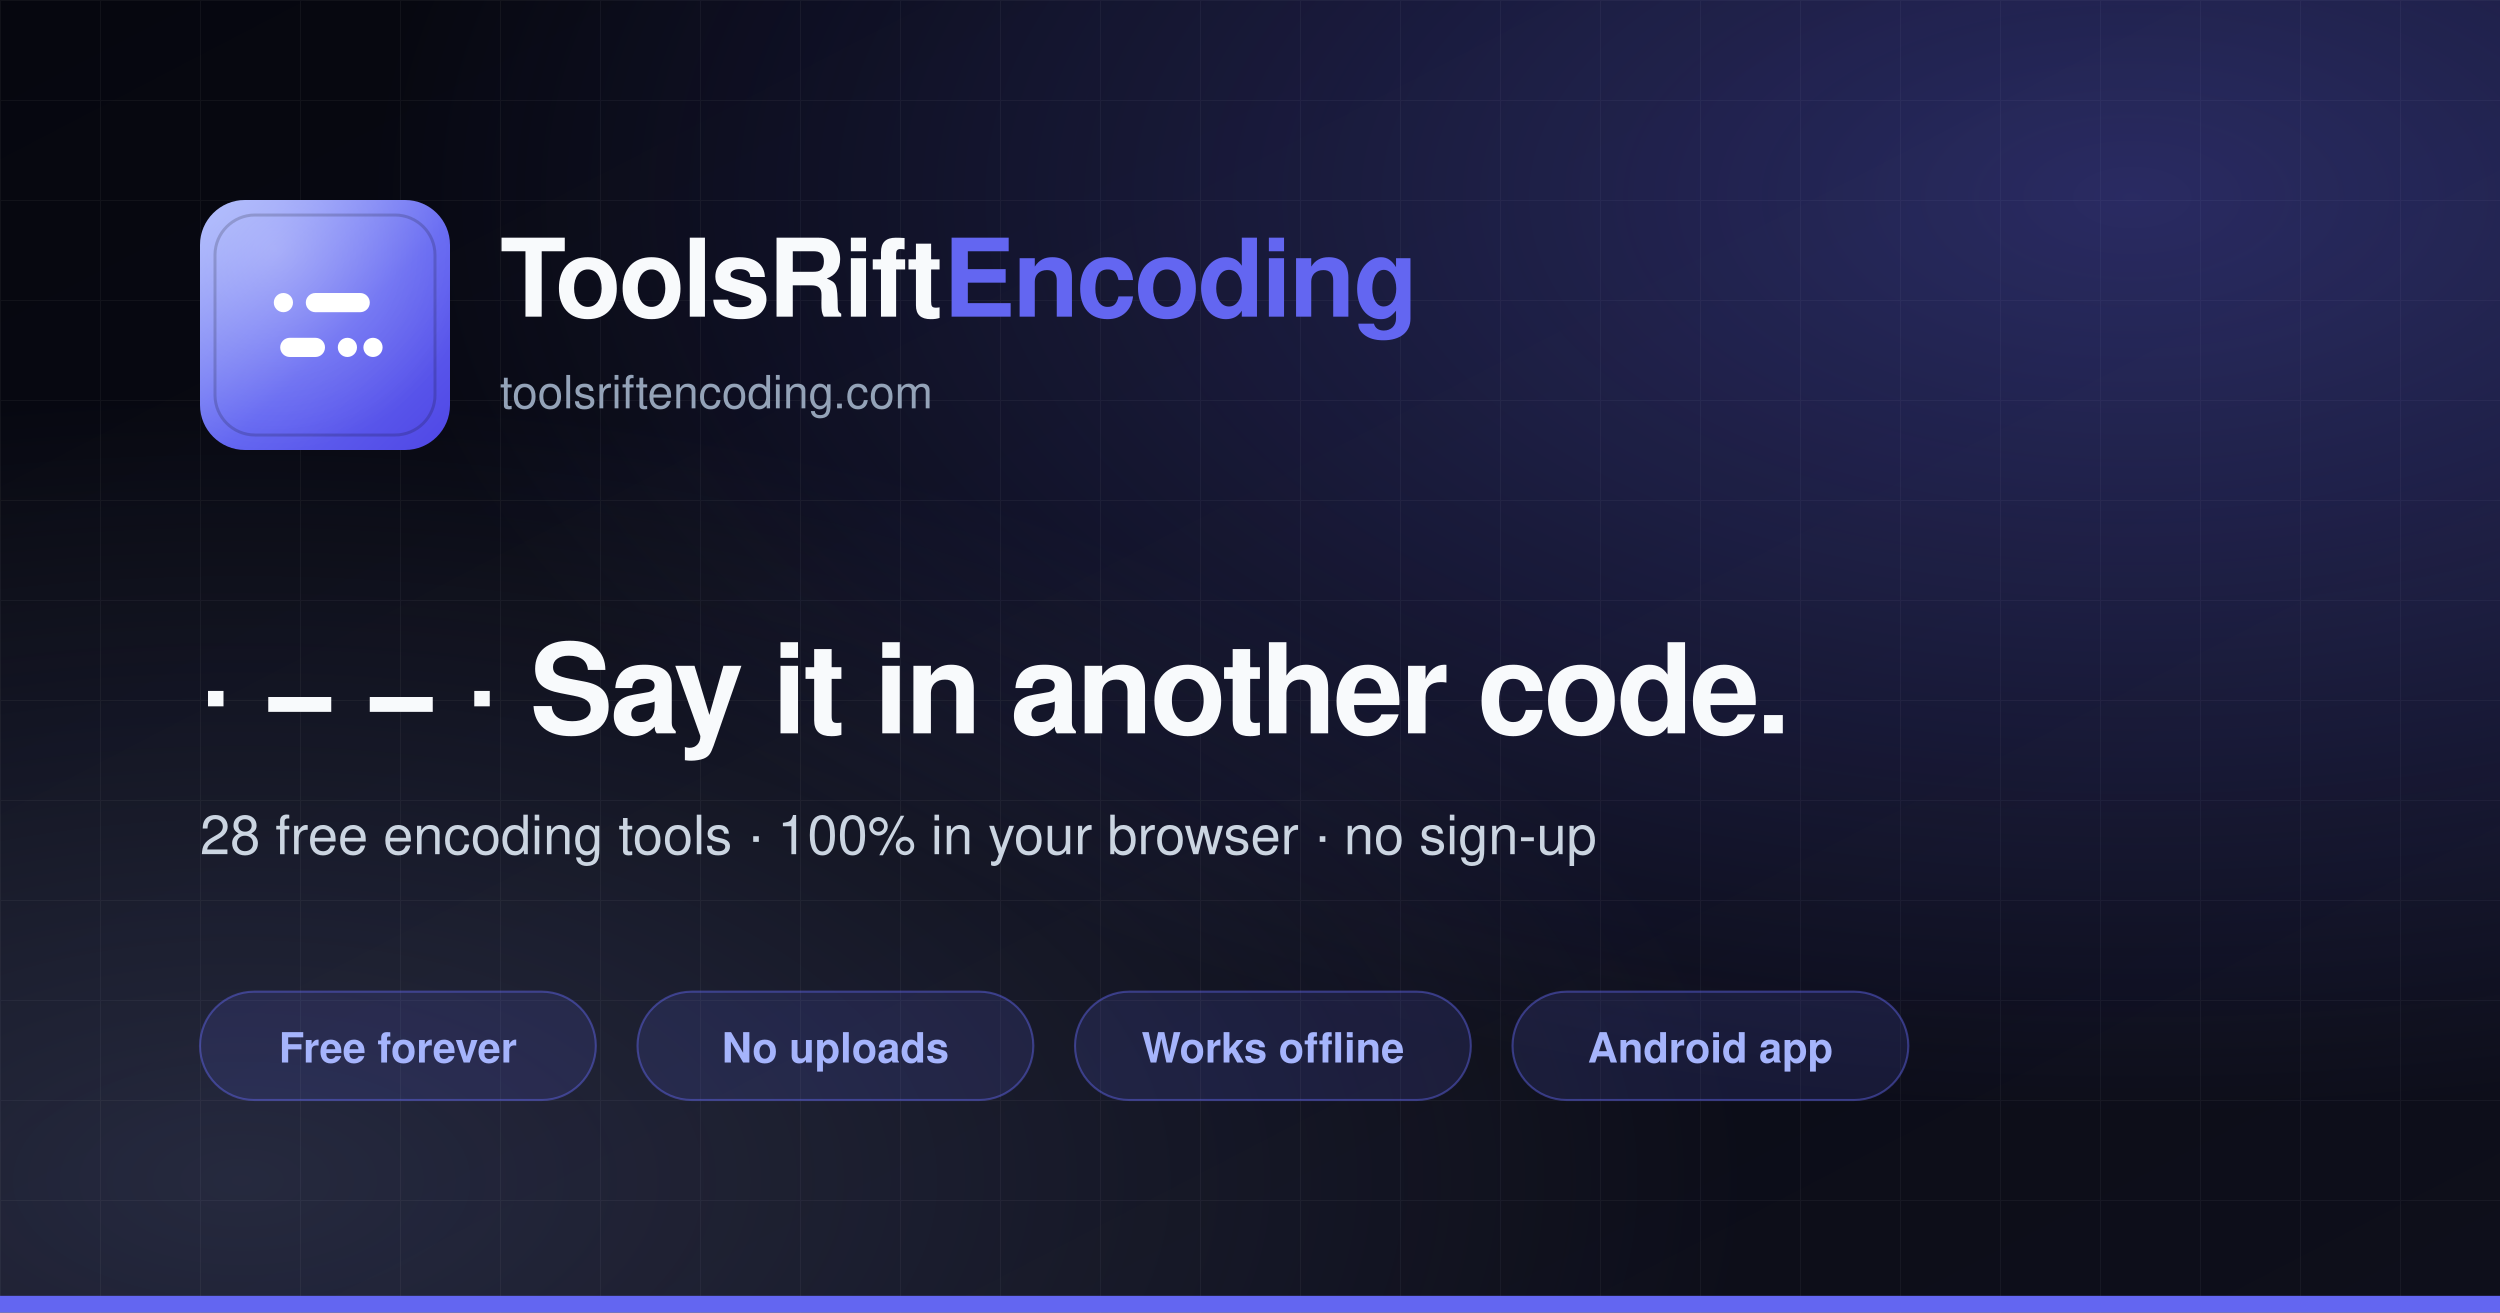
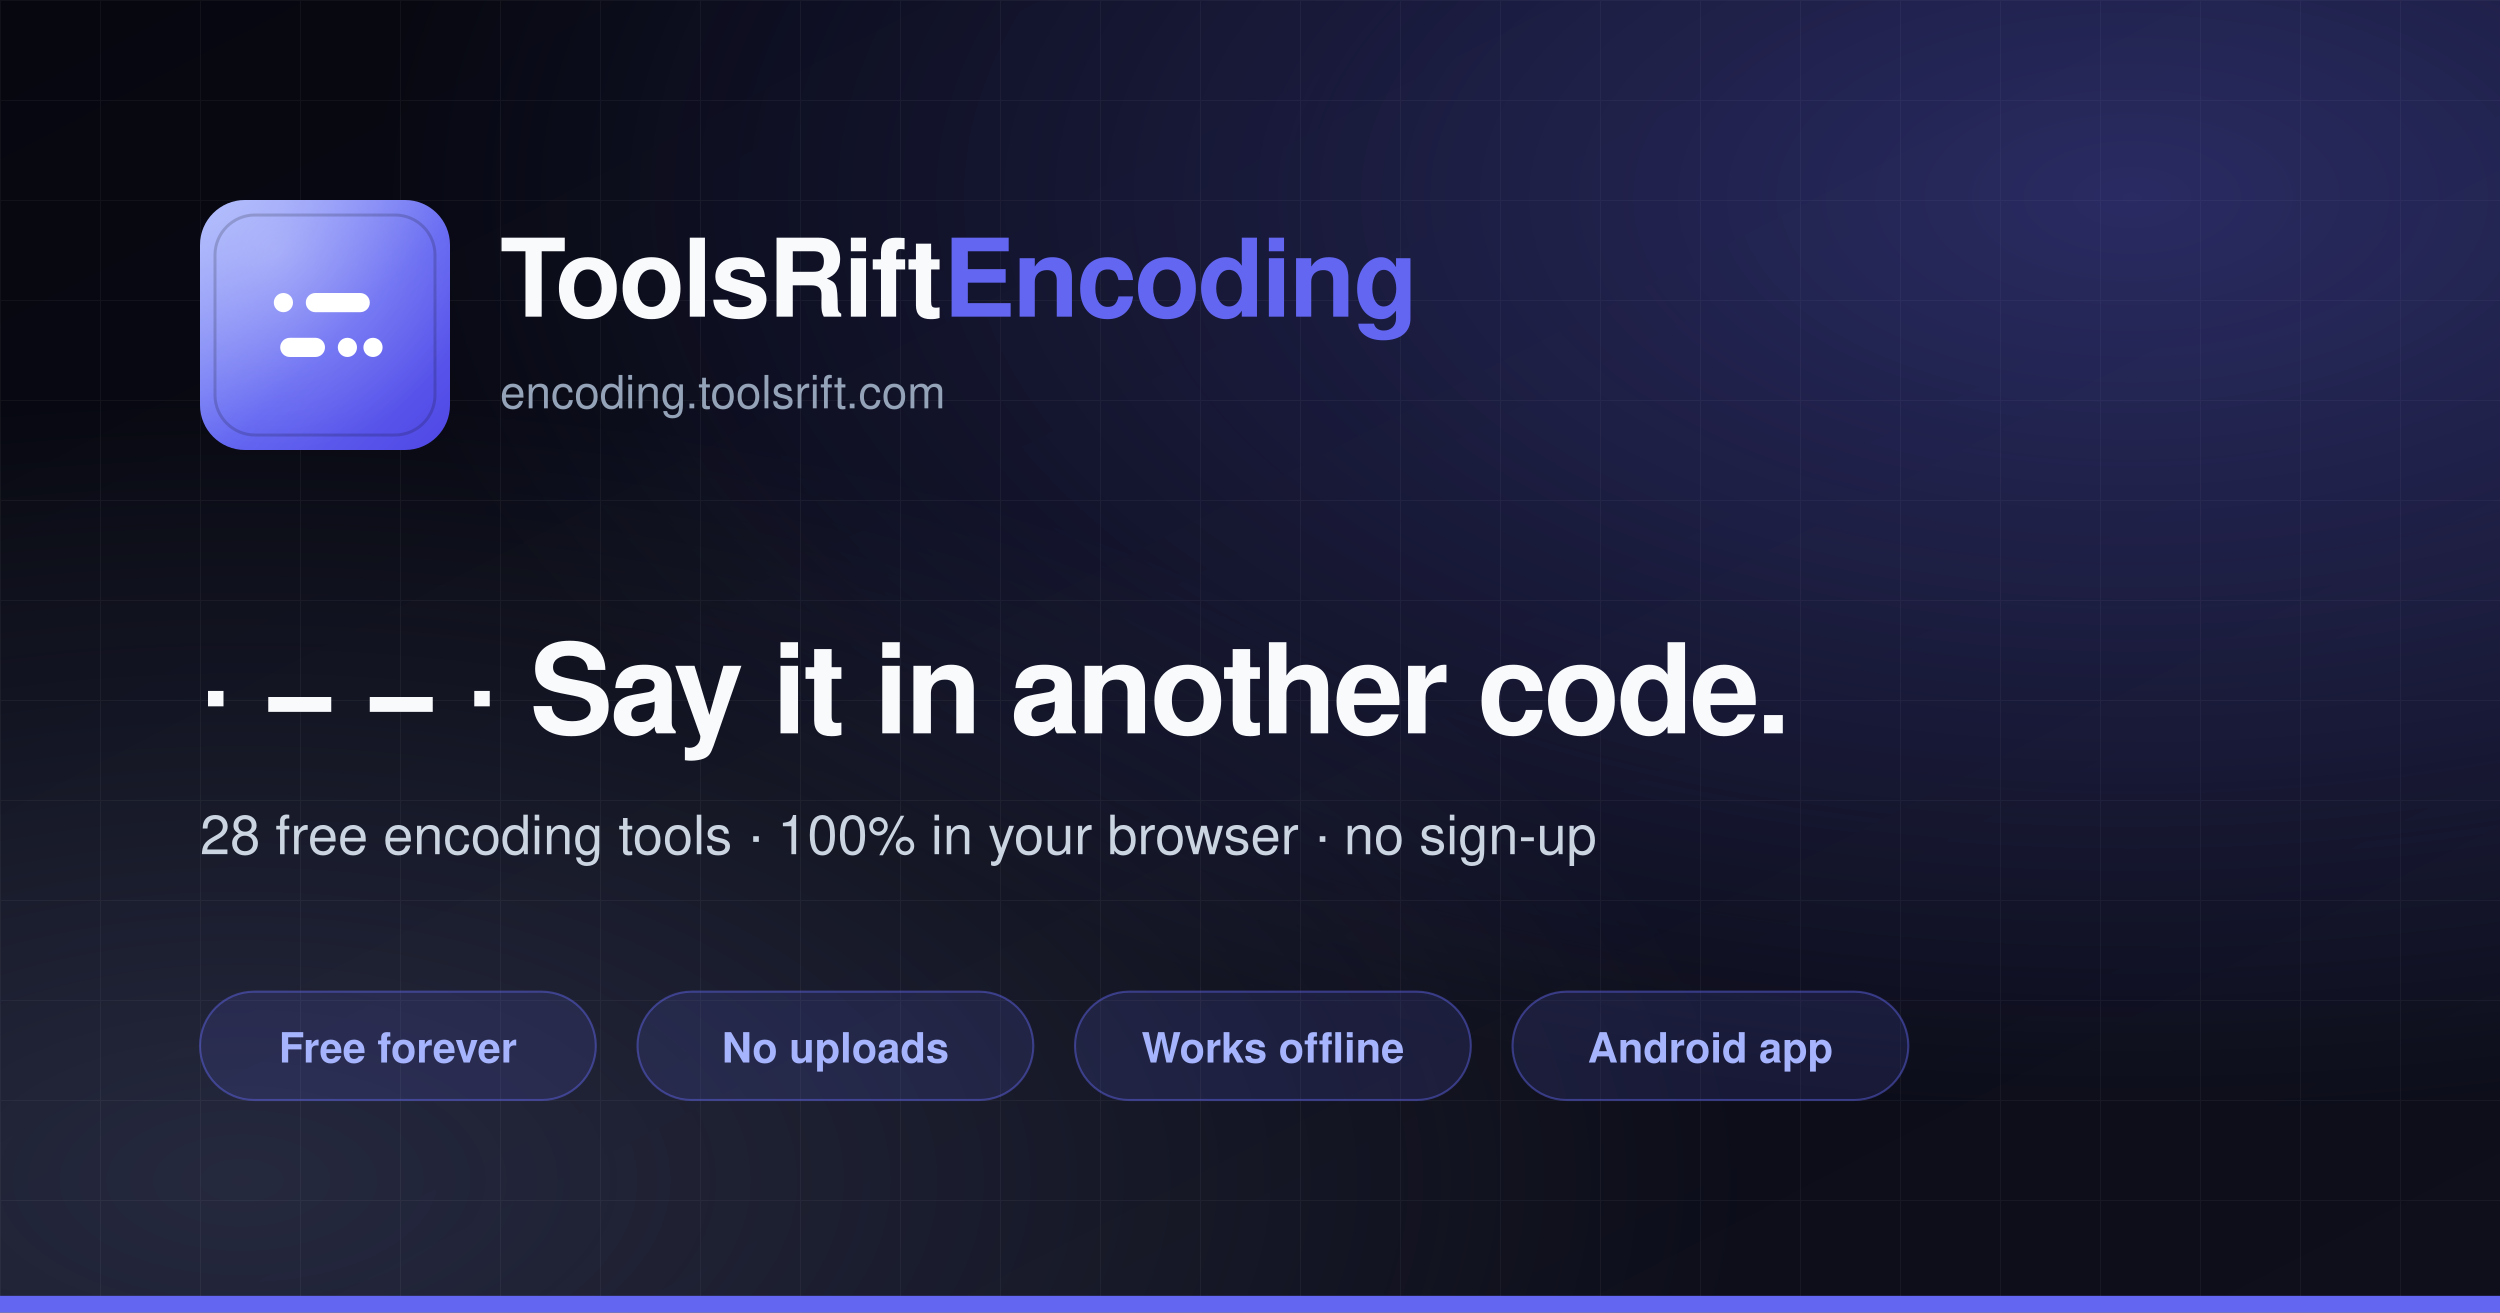
<svg xmlns="http://www.w3.org/2000/svg" viewBox="0 0 1200 630" width="1200" height="630">
  <defs>
    <linearGradient id="bg" x1="0" y1="0" x2="1" y2="1">
      <stop offset="0" stop-color="#06070F" />
      <stop offset="1" stop-color="#0E0F1B" />
    </linearGradient>
    <radialGradient id="glow" cx="0.85" cy="0.15" r="0.7">
      <stop offset="0" stop-color="#6366F1" stop-opacity="0.35" />
      <stop offset="1" stop-color="#6366F1" stop-opacity="0" />
    </radialGradient>
    <radialGradient id="glow2" cx="0.1" cy="0.9" r="0.6">
      <stop offset="0" stop-color="#A5B4FC" stop-opacity="0.18" />
      <stop offset="1" stop-color="#A5B4FC" stop-opacity="0" />
    </radialGradient>
    <pattern id="grid" width="48" height="48" patternUnits="userSpaceOnUse">
      <path d="M48 0H0v48" fill="none" stroke="#fff" stroke-opacity="0.045" />
    </pattern>
  </defs>
  <rect width="1200" height="630" fill="url(#bg)" />
  <rect width="1200" height="630" fill="url(#grid)" />
  <rect width="1200" height="630" fill="url(#glow)" />
  <rect width="1200" height="630" fill="url(#glow2)" />
  <g transform="translate(96 96)">
    <defs>
      <linearGradient id="og-g" x1="0" y1="0" x2="1" y2="1">
        <stop offset="0" stop-color="#A5B4FC" />
        <stop offset="0.55" stop-color="#6366F1" />
        <stop offset="1" stop-color="#4F46E5" />
      </linearGradient>
      <radialGradient id="og-hl" cx="0.3" cy="0.2" r="0.8">
        <stop offset="0" stop-color="#fff" stop-opacity="0.28" />
        <stop offset="1" stop-color="#fff" stop-opacity="0" />
      </radialGradient>
      <clipPath id="og-c">
        <rect width="120" height="120" rx="21.6" />
      </clipPath>
    </defs>
    <g clip-path="url(#og-c)">
      <rect width="120" height="120" fill="url(#og-g)" />
      <rect width="120" height="120" fill="url(#og-hl)" />
      <rect x="7.2" y="7.2" width="105.6" height="105.6" rx="19.2" fill="none" stroke="#06070F" stroke-opacity="0.18" stroke-width="1.44" />
    </g>
    <g transform="translate(21.60 21.60) scale(0.768)" color="#ffffff">
      <circle cx="24" cy="36" r="6" fill="currentColor" />
      <rect x="38" y="30" width="40" height="12" rx="6" fill="currentColor" />
      <rect x="22" y="58" width="28" height="12" rx="6" fill="currentColor" />
      <circle cx="64" cy="64" r="6" fill="currentColor" />
      <circle cx="80" cy="64" r="6" fill="currentColor" />
    </g>
  </g>
  <text x="240" y="152" font-family="Sora, 'Segoe UI', system-ui, -apple-system, Helvetica, Arial, sans-serif" font-weight="800" font-size="52" letter-spacing="-1.2" fill="#F8FAFC">ToolsRift<tspan fill="#6366F1"> Encoding</tspan>
  </text>
-   <text x="240" y="196" font-family="Sora, 'Segoe UI', system-ui, -apple-system, Helvetica, Arial, sans-serif" font-weight="500" font-size="22" fill="#94A3B8">toolsriftencoding.com</text>
+   <text x="240" y="196" font-family="Sora, 'Segoe UI', system-ui, -apple-system, Helvetica, Arial, sans-serif" font-weight="500" font-size="22" fill="#94A3B8">encoding.toolsrift.com</text>
  <text x="96" y="352" font-family="Sora, 'Segoe UI', system-ui, -apple-system, Helvetica, Arial, sans-serif" font-weight="800" font-size="60" letter-spacing="-1.5" fill="#F8FAFC">· − − ·   Say it in another code.</text>
  <text x="96" y="410" font-family="Sora, 'Segoe UI', system-ui, -apple-system, Helvetica, Arial, sans-serif" font-weight="500" font-size="26" fill="#CBD5E1">28 free encoding tools · 100% in your browser · no sign-up</text>
  <g transform="translate(96 476)">
    <rect x="0" y="0" width="190" height="52" rx="26" fill="#6366F1" fill-opacity="0.14" stroke="#6366F1" stroke-opacity="0.45" />
    <text x="95" y="34" text-anchor="middle" font-family="Sora, 'Segoe UI', system-ui, -apple-system, Helvetica, Arial, sans-serif" font-weight="700" font-size="20" fill="#A5B4FC">Free forever</text>
    <rect x="210" y="0" width="190" height="52" rx="26" fill="#6366F1" fill-opacity="0.14" stroke="#6366F1" stroke-opacity="0.45" />
    <text x="305" y="34" text-anchor="middle" font-family="Sora, 'Segoe UI', system-ui, -apple-system, Helvetica, Arial, sans-serif" font-weight="700" font-size="20" fill="#A5B4FC">No uploads</text>
    <rect x="420" y="0" width="190" height="52" rx="26" fill="#6366F1" fill-opacity="0.14" stroke="#6366F1" stroke-opacity="0.45" />
    <text x="515" y="34" text-anchor="middle" font-family="Sora, 'Segoe UI', system-ui, -apple-system, Helvetica, Arial, sans-serif" font-weight="700" font-size="20" fill="#A5B4FC">Works offline</text>
    <rect x="630" y="0" width="190" height="52" rx="26" fill="#6366F1" fill-opacity="0.14" stroke="#6366F1" stroke-opacity="0.45" />
    <text x="725" y="34" text-anchor="middle" font-family="Sora, 'Segoe UI', system-ui, -apple-system, Helvetica, Arial, sans-serif" font-weight="700" font-size="20" fill="#A5B4FC">Android app</text>
  </g>
  <rect x="0" y="622" width="1200" height="8" fill="#6366F1" />
</svg>
